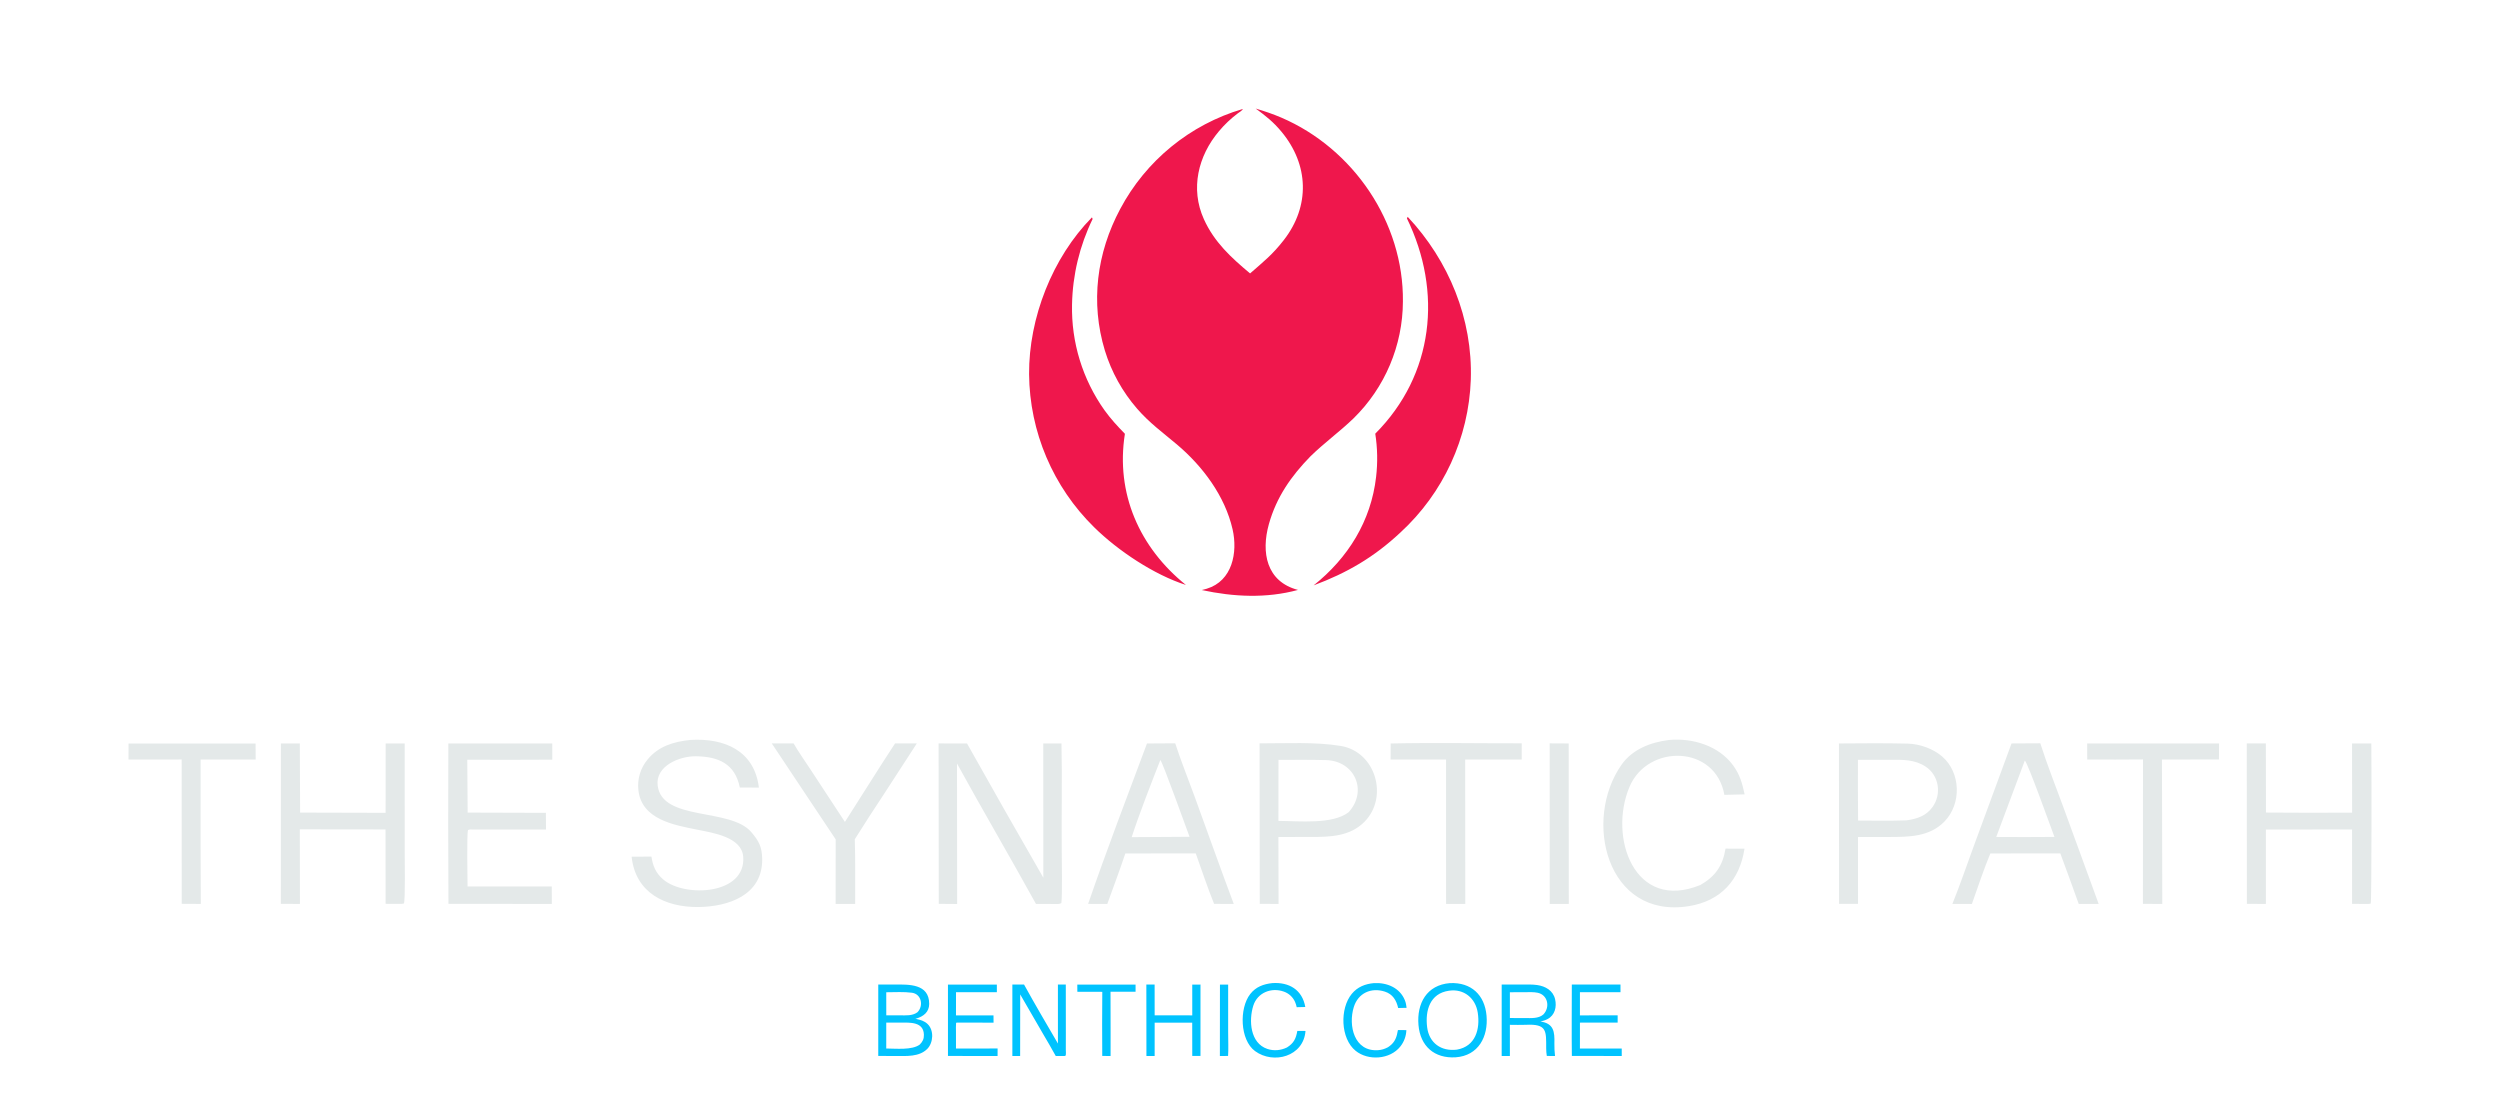
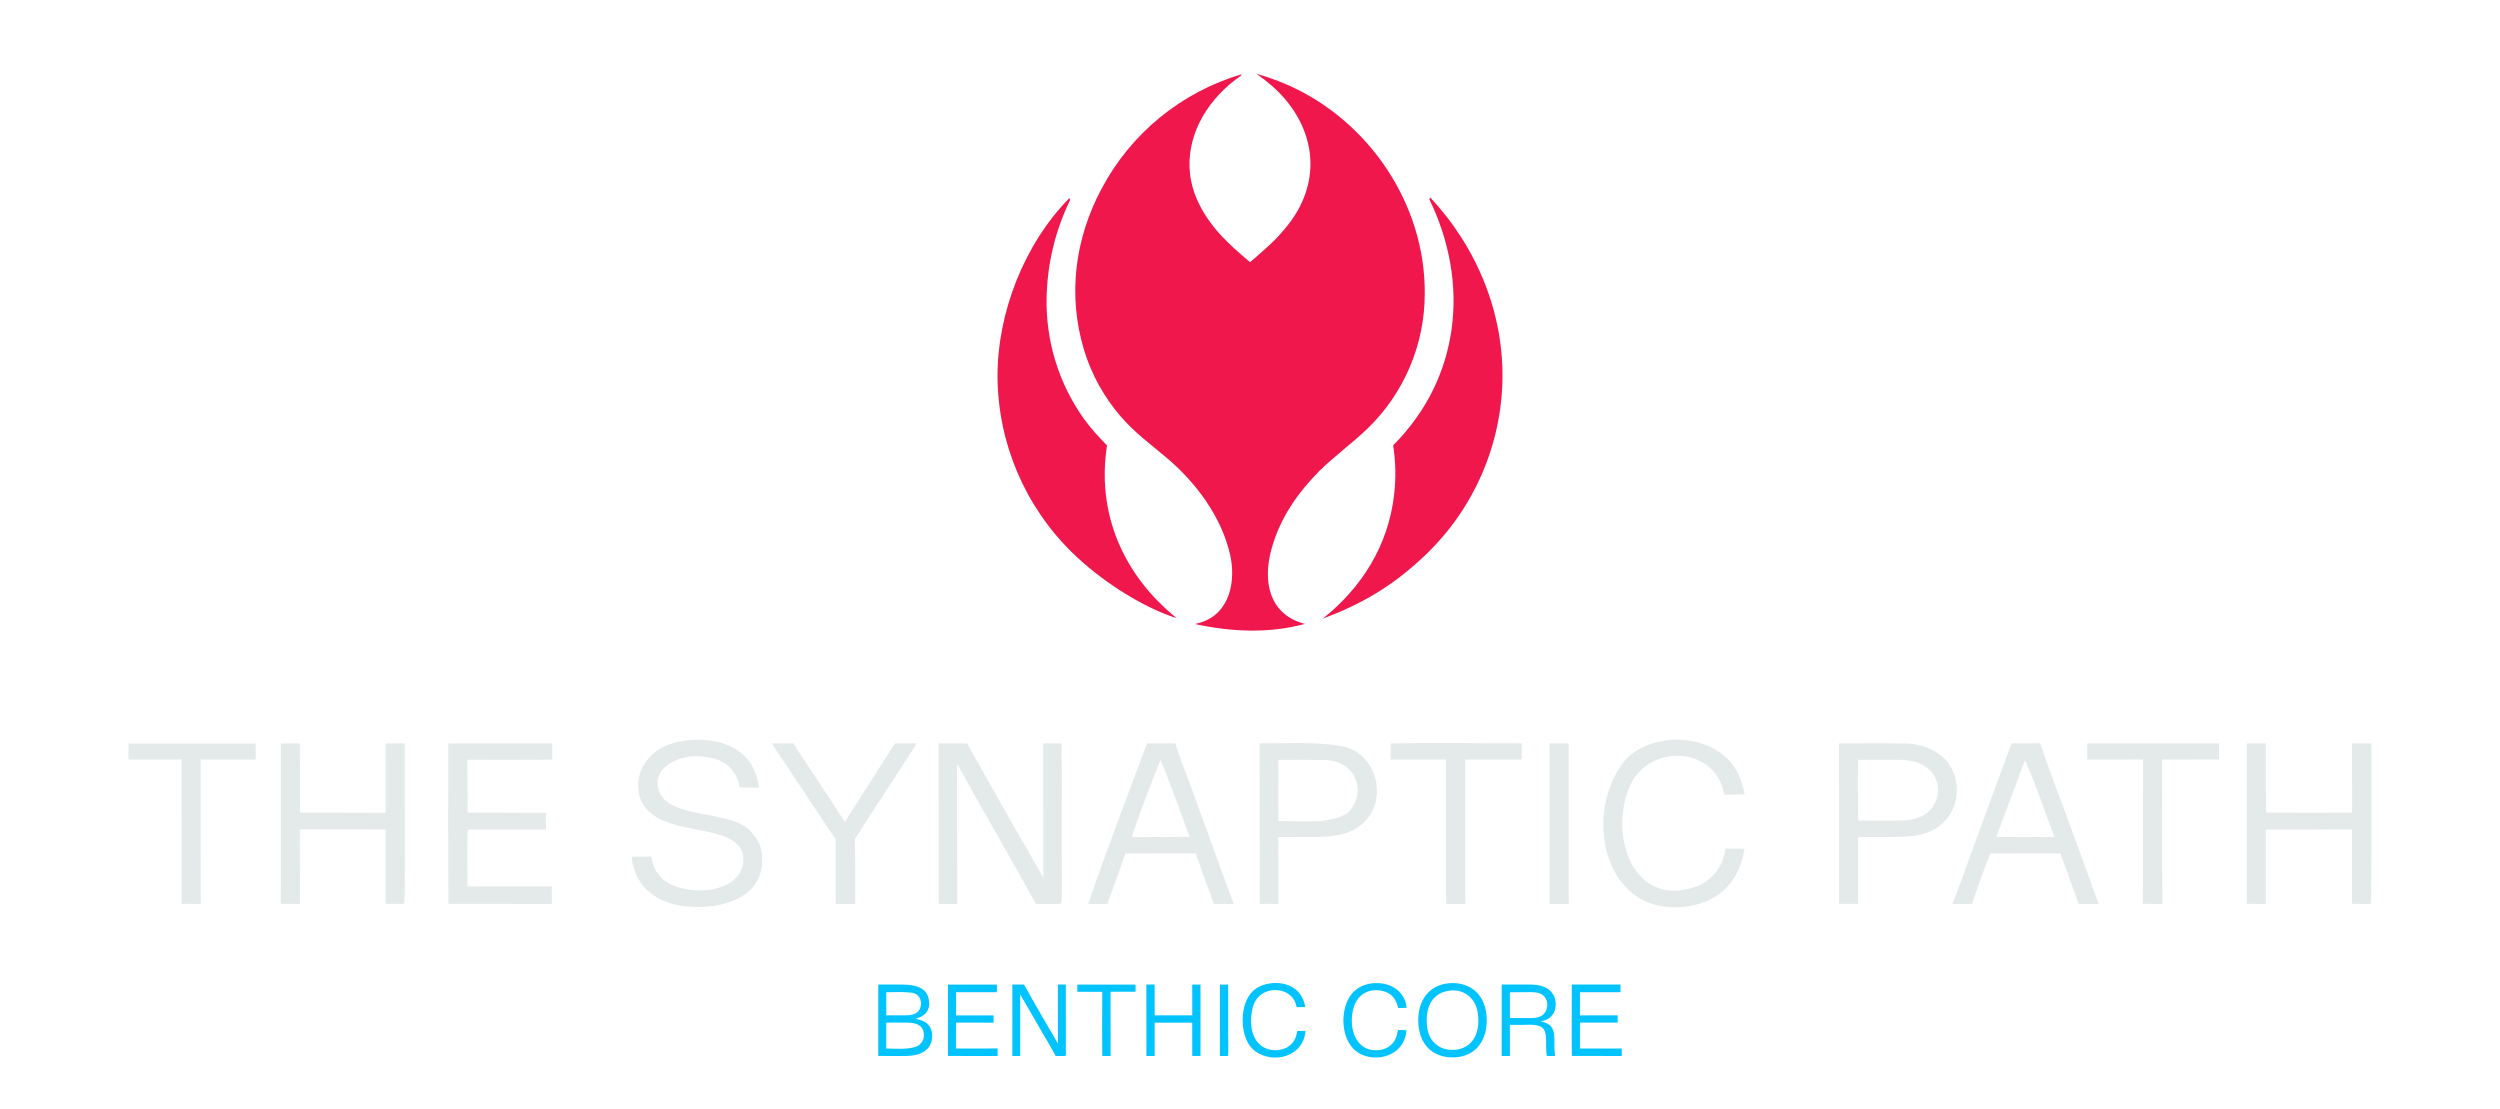
<svg xmlns="http://www.w3.org/2000/svg" role="img" aria-labelledby="brand-title" preserveAspectRatio="xMidYMid meet" viewBox="0 0 482.707 214" width="482.707" height="214">
  <g id="brand-icon" transform="translate(185.3536 12) scale(1.12)">
-     <g id="icon" fill="#ef174c" transform="translate(11.91407 8) scale(0.08417431) translate(-571.912 -525.368)">
+     <g id="icon" fill="#ef174c" transform="translate(6.473223 2) scale(0.09619921) translate(-571.912 -525.368)">
      <path fill-rule="evenodd" d="M 1009.41 526.281 C 1009.93 528.524 1001.28 533.766 999.301 535.254 C 985.128 545.878 972.23 558.104 960.864 571.691 C 917.884 622.511 901.932 689.76 929.812 751.69 C 951.094 798.966 985.73 830.576 1024.55 863.031 C 1052.57 838.488 1070.39 824.632 1093.67 794.668 C 1147.79 724.999 1145.01 640.357 1088.85 572.794 C 1072.16 552.723 1057.03 540.783 1036.04 525.368 C 1053.61 530.559 1071.55 536.609 1088.39 543.84 C 1236.18 607.289 1339.26 758.572 1337.55 920.498 C 1337.23 1010.65 1300.77 1096.91 1236.34 1159.97 C 1208.32 1187.02 1176.66 1209.82 1148.16 1237.69 C 1108.68 1278.12 1078.57 1321.1 1063.06 1376.43 C 1046.8 1434.4 1057.9 1494.37 1122.68 1511.26 C 1057.81 1528.91 990.66 1525.55 925.603 1511.51 C 929.006 1510.7 932.386 1509.8 935.741 1508.81 C 988.309 1492.93 999.531 1434.52 988.705 1387.11 C 973.163 1319.03 927.613 1258.02 874.872 1213.49 C 845.101 1188.35 818.85 1169.59 793.206 1140.12 C 763.114 1105.47 740.614 1064.91 727.156 1021.04 C 697.326 922.641 710.349 821.293 758.532 731.057 C 811.227 631.847 901.654 558.037 1009.41 526.281 z M 1347.34 747.131 C 1431.73 837.1 1480.65 956.384 1476.61 1080.33 C 1472.46 1200.02 1420.4 1313.02 1332.12 1393.94 C 1277.95 1444.48 1223.51 1476.17 1154.69 1501.93 C 1225.17 1445.81 1272.26 1370.28 1282.65 1279.74 C 1286.07 1250.3 1285.5 1220.53 1280.93 1191.24 C 1401.14 1070.75 1418.84 900.479 1345.78 750.338 L 1347.34 747.131 z M 700.694 748.215 L 702.037 751.57 C 675.475 806.181 661.092 865.911 659.881 926.627 C 658.173 1004.07 681.476 1080.01 726.334 1143.16 C 739.792 1161.73 752.289 1175.16 768.16 1191.49 C 748.885 1313.82 798.078 1424.62 893.16 1501.09 C 828.055 1480.34 753.608 1430.67 705.281 1383 C 620.939 1300.29 572.958 1187.43 571.919 1069.3 C 571.241 954.212 619.757 830.288 700.694 748.215 z" />
    </g>
  </g>
  <g id="brand-primary" transform="translate(24 142) scale(0.8095238)">
    <g id="primary" fill="#e4e9e9" transform="translate(1 1) scale(0.1882621) translate(-94.0453 -260.9429)">
      <path fill-rule="evenodd" d="M 2261.07 265.799 C 2290.05 265.585 2319.28 265.29 2348.15 265.994 C 2363.49 266.369 2380.36 272.462 2391.64 282.142 C 2415.68 302.757 2416.51 342.353 2394.7 364.754 C 2375.73 384.252 2349.51 384.197 2325.12 384.276 L 2285.22 384.317 L 2285.23 469.049 L 2261.21 468.982 L 2261.07 265.799 z M 2325.4 286.499 C 2341.52 286.423 2356.77 285.833 2370.97 295.184 C 2388.01 306.411 2391.39 330.136 2379.55 346.456 C 2371.5 357.559 2360.13 361.298 2346.91 363.186 C 2327.05 363.965 2305.33 363.543 2285.31 363.474 C 2285.1 337.827 2285.04 312.179 2285.13 286.532 L 2325.4 286.499 z M 1527.04 265.681 C 1560.17 265.731 1597.6 263.612 1629.83 268.912 C 1674.21 276.211 1690.81 333.72 1659.96 365.013 C 1641.63 383.611 1616.5 384.287 1592.25 384.244 L 1550.9 384.279 L 1551.1 469.103 L 1527.28 469.011 L 1527.04 265.681 z M 1551 286.624 C 1571.18 286.49 1590.95 286.37 1611.11 286.871 C 1647.69 287.781 1664.37 325.954 1639.91 352.86 C 1619.59 368.662 1577.42 364.044 1550.92 363.895 L 1551 286.624 z M 2479.72 265.774 L 2516.17 265.583 C 2524.15 290.842 2535.85 320.669 2545.1 345.781 L 2590.13 469.116 L 2564.84 469.082 C 2557.2 447.69 2549.43 426.347 2541.52 405.055 L 2517.25 405.111 L 2452.9 405.137 C 2445.06 423.603 2436.36 449.924 2429.48 469.153 L 2404.77 469.081 C 2414.05 446.267 2423.17 419.614 2431.69 396.316 L 2479.72 265.774 z M 2496.53 287.486 C 2499.91 289.202 2529.8 372.857 2534.09 384.205 L 2496.75 384.378 L 2460.34 384.257 L 2496.53 287.486 z M 1384.4 265.82 L 1420.16 265.6 C 1427.01 286.812 1437.01 311.895 1444.86 333.39 C 1461.3 378.428 1477.46 424.332 1494.35 469.119 L 1469.44 469.037 C 1461.37 449.193 1453.5 425.51 1446.19 405.111 L 1422.09 405.1 L 1356.96 405.148 C 1349.91 426.324 1341.72 448.098 1334.12 469.151 L 1309.83 469.05 C 1332.81 402.261 1359.65 332.09 1384.4 265.82 z M 1401.32 286.767 C 1404.35 289.689 1434.2 373.201 1438.33 384.021 L 1402.5 384.265 L 1365.03 384.479 C 1374.14 356.19 1390.32 314.796 1401.32 286.767 z M 1120.38 265.757 L 1156.4 265.785 C 1188.29 322.675 1220.53 379.374 1253.09 435.88 L 1252.98 265.787 L 1276.06 265.799 C 1277.09 310.119 1276 356.205 1276.39 400.671 C 1276.48 412.02 1277.22 458.979 1275.94 468.033 C 1273.14 469.711 1269.93 469.197 1266.5 469.15 L 1243.78 469.133 C 1210.9 409.51 1176.39 350.779 1143.7 291.212 L 1143.89 469.179 L 1120.6 469 L 1120.38 265.757 z M 805.759 261.337 C 848.966 258.663 887.079 274.894 892.708 321.696 L 868.563 321.643 C 862.496 291.533 841.635 282.386 812.856 282.026 C 792 281.765 761.414 294.388 764.463 319.124 C 770.077 364.664 856.41 346.958 882.992 378.002 C 892.751 389.398 896.632 396.77 896.902 412.196 C 897.469 458.038 854.161 472.568 816.152 473.032 C 773.547 473.422 736.246 454.825 731.491 409.269 L 756.542 409.119 C 758.424 420.732 761.751 429.978 772.006 438.491 C 799.391 461.222 876.544 457.433 872.845 409.272 C 870.929 384.335 834.692 379.081 814.37 374.981 C 785.488 369.153 744.141 362.266 740.068 325.026 C 738.463 311.044 742.639 297.014 751.629 286.186 C 765.49 269.204 784.783 263.557 805.759 261.337 z M 2777.74 265.733 L 2801.93 265.755 L 2802.08 353.338 C 2838.45 353.627 2874.82 353.662 2911.19 353.445 L 2911.1 265.844 L 2935.54 265.775 C 2935.88 286.217 2936.03 466.172 2934.81 468.658 L 2932.25 469.098 L 2911.15 469.034 L 2911.13 374.775 L 2801.98 374.837 L 2801.97 469.119 L 2777.9 468.996 L 2777.74 265.733 z M 419.858 265.804 L 443.97 265.766 L 443.998 402.566 C 443.982 410.305 444.925 465.273 442.914 468.616 L 440.25 469.004 L 419.788 468.975 L 419.686 374.741 L 311.095 374.602 L 311.265 469.104 L 287.055 468.992 L 287.123 265.792 L 311.095 265.807 L 311.47 353.378 L 419.79 353.669 L 419.858 265.804 z M 499.264 265.825 L 630.941 265.841 L 630.965 286.312 C 595.062 286.546 559.159 286.577 523.256 286.403 L 523.738 353.384 L 622.855 353.688 L 623.01 374.865 L 529.75 374.834 C 527.061 374.721 526.781 374.528 524.211 375.498 C 522.46 380.985 523.589 437.229 523.611 446.982 L 630.322 447.016 L 630.367 469.114 L 499.411 468.975 C 499.007 401.259 498.958 333.541 499.264 265.825 z M 2045.71 261.405 C 2075.57 258.579 2108.76 268.644 2126.96 293.539 C 2135.69 305.489 2138.49 316.306 2141.58 330.302 L 2115.89 330.906 C 2104.83 267.514 2018.91 266.021 1995.77 320.644 C 1968.67 384.608 2001.93 479.364 2085.56 445.094 C 2104.48 434.26 2113.87 420.582 2117.37 399.034 L 2141.4 399.118 C 2135.44 438.493 2111.74 465.445 2070.76 471.935 C 1966.38 488.465 1936.43 362.319 1985.76 292.548 C 1999.4 273.258 2022.41 264.246 2045.71 261.405 z M 1065.24 265.728 L 1092.83 265.707 L 1050.78 330.531 C 1038.34 349.251 1026.15 368.135 1014.21 387.179 C 1015.1 413.279 1014.56 442.72 1014.68 469.086 L 989.937 469.065 L 989.997 387.298 L 909.016 265.719 L 936.691 265.734 C 942.249 275.513 951.795 289.175 958.111 298.795 L 1001.7 365.192 C 1023.01 332.115 1043.61 298.578 1065.24 265.728 z M 2575.54 265.842 L 2742.63 265.794 L 2742.51 286.069 L 2670.29 286.168 L 2670.53 397.25 L 2670.7 469.134 L 2646.18 468.998 L 2646.27 286.028 C 2622.71 286.243 2599.15 286.276 2575.6 286.125 L 2575.54 265.842 z M 1693.14 265.845 C 1746.7 264.622 1805.17 265.736 1859.17 265.62 L 1859.15 286.187 L 1787.53 286.189 L 1787.6 397.5 L 1787.67 469.06 L 1763.32 469.131 L 1763.26 286.181 L 1693.04 286.125 L 1693.14 265.845 z M 94.134 265.877 L 255.053 265.872 L 255.177 286.189 L 185.418 286.133 L 185.413 399.482 L 185.67 469.094 L 161.486 468.969 L 161.405 286.113 L 94.045 286.202 L 94.134 265.877 z M 1894.59 265.666 L 1918.68 265.793 L 1918.81 469.091 L 1894.65 469.085 L 1894.59 265.666 z" />
    </g>
  </g>
  <g id="brand-secondary" transform="translate(168.7765 189) scale(0.8)">
    <g id="secondary-benthic" fill="#00c3ff" transform="translate(1 1) scale(0.06359473) translate(-122.027 -595.9895)">
      <path fill-rule="evenodd" d="M 2291.77 596.42 C 2372.44 592.815 2423.69 641.337 2430.55 720.114 C 2437.48 799.567 2399.89 871.985 2313.25 878.03 C 2232.8 882.993 2179.06 835.942 2172.25 755.383 C 2165.37 674.06 2203.15 603.361 2291.77 596.42 z M 2287.77 625.348 C 2344.31 616.682 2388.8 653.384 2397.24 708.652 C 2406.78 771.148 2388.87 836.599 2318.05 848.906 C 2258.74 856.39 2212.6 823.849 2205.12 763.777 C 2197.18 700.102 2215.9 635.524 2287.77 625.348 z M 122.035 601.847 L 185.485 601.787 C 237.08 601.71 315.488 598.131 315.327 675.298 C 315.264 706.029 294.146 722.681 266.056 731.097 L 265.69 732.392 C 282.133 735.859 296.627 739.685 309.217 751.632 C 334.126 775.268 331.388 822.877 307.758 846.358 C 277.12 876.802 229.197 873.093 189.367 873.005 L 122.027 872.849 L 122.035 601.847 z M 265.69 732.392 C 264.045 732.48 264.531 732.644 263.242 732.153 C 263.407 731.096 265.256 731.19 266.056 731.097 L 265.69 732.392 z M 152.349 746.342 L 208.034 746.199 C 242.526 746.187 293.969 742.866 295.236 792.298 C 295.644 808.231 290.773 818.096 279.756 829.461 C 251.02 851.55 188.65 844.802 152.339 844.581 L 152.349 746.342 z M 152.35 631.081 L 155.082 631.067 C 185.256 630.92 220.104 628.932 249.718 632.907 C 285.985 637.775 295.063 682.585 270.61 707.082 C 251.47 721.302 226.336 718.771 203.616 718.693 L 152.441 718.665 C 152.225 689.471 152.194 660.275 152.35 631.081 z M 2488.06 601.913 L 2567.23 601.855 C 2585.92 601.849 2604.06 601.097 2622.65 603.72 C 2654.23 608.176 2683.02 624.605 2690.72 657.452 C 2697.56 686.64 2690.02 718.445 2661.85 733.011 C 2652.64 737.827 2645.13 739.788 2635.16 742.084 C 2685.63 749.727 2689.32 780.248 2688.08 825.156 C 2687.65 840.647 2688.78 857.557 2690.45 872.964 L 2659.27 872.894 C 2657.57 863.549 2657.19 853.461 2656.94 843.984 C 2656.89 777.646 2660.55 750.522 2579.44 754.68 C 2561.98 755.575 2537.08 754.771 2519.1 754.732 L 2519.16 873.006 L 2488.01 873.074 L 2488.06 601.913 z M 2519.15 631.107 L 2578.78 630.814 C 2593.95 630.745 2608.87 629.967 2623.83 632.871 C 2663.5 640.575 2672.76 687.941 2646.05 715.584 C 2627.48 731.68 2598.99 729.117 2575.91 729.062 L 2519.18 728.922 L 2519.15 631.107 z M 630.971 601.931 L 675.39 601.936 C 715.833 675.638 761.492 752.937 803.926 825.815 L 803.846 601.903 L 833.791 601.949 L 833.956 789.767 L 833.816 847.932 C 833.809 853.282 835.138 867.845 832.967 871.728 C 829.55 873.769 828.877 873.073 824.5 873.066 L 795.64 873.028 C 781.01 845.617 762.187 814.659 746.488 787.442 L 660.736 639.278 L 660.488 872.974 L 630.975 872.985 L 630.971 601.931 z M 2754.2 601.854 L 2938.92 601.919 L 2938.94 630.904 L 2784.99 630.952 L 2784.98 718.918 L 2928.16 718.602 C 2928.01 727.712 2928.13 737.134 2928.15 746.272 L 2796.24 746.3 L 2785.01 746.439 L 2784.95 844.772 L 2943.62 844.735 L 2943.69 872.95 L 2754.36 872.846 C 2753.15 783.371 2754.23 691.539 2754.2 601.854 z M 386.54 601.967 L 572.111 602.026 L 572.138 630.899 L 417.086 630.928 L 417.008 718.912 L 559.369 718.874 L 559.597 746.505 L 423.75 746.216 C 419.932 746.288 419.894 745.646 417.362 747.445 C 416.354 754.696 416.935 772.39 416.946 780.733 L 417.016 844.675 C 469.666 844.969 522.317 844.887 574.966 844.429 L 574.839 872.975 L 386.584 872.904 L 386.54 601.967 z M 1139.48 601.895 L 1170.87 601.862 L 1170.98 718.802 L 1313.73 718.841 L 1313.68 601.964 L 1344.94 601.942 L 1344.92 872.9 L 1329.75 872.904 L 1313.74 872.832 C 1313.9 830.757 1313.84 788.681 1313.54 746.607 L 1171.02 746.5 L 1170.97 873.019 L 1139.77 872.996 L 1139.48 601.895 z M 2003.45 596.391 C 2052.44 593.763 2101.17 613.714 2120.58 661.341 C 2124.58 671.169 2125.75 679.877 2127.19 690.216 L 2095.18 690.949 C 2088.4 661.421 2074.53 638.322 2044.62 628.688 C 1992.57 611.921 1943.24 634.205 1926.77 687.315 C 1905.01 757.534 1928.19 857.558 2019.3 850.9 C 2033.29 849.878 2043.65 846.349 2055.98 840.016 C 2057.88 838.799 2059.75 837.532 2061.58 836.217 C 2083.97 820.001 2089.99 800.154 2094.25 774.501 C 2104.94 774.53 2115.62 774.64 2126.31 774.83 C 2125.56 797.562 2117.47 819.441 2103.26 837.193 C 2064.1 886.507 1981.55 892.054 1933.71 853.302 C 1876.03 806.576 1873.13 692.772 1919.24 637.052 C 1941.1 610.629 1970.12 599.423 2003.45 596.391 z M 1617.53 596.391 C 1681.39 592.128 1731.32 621.776 1742.69 687.049 C 1731.89 687.185 1720.9 687.564 1710.08 687.827 C 1708.59 680.861 1706.61 673.842 1703.64 667.352 C 1695.54 649.449 1680.54 635.59 1662.05 628.936 C 1614.63 611.429 1561.07 632.255 1545.36 682.087 C 1527.68 738.16 1533.29 824.278 1598.77 846.214 C 1623.4 854.466 1650.03 851.941 1673.18 840.602 C 1699 824.511 1707.31 807.151 1712.41 777.949 L 1743.49 778.048 C 1736.27 874.829 1622.2 905.888 1552.03 854.429 C 1494.32 812.108 1491.54 691.794 1533.71 637.921 C 1555.21 610.449 1583.75 600.13 1617.53 596.391 z M 877.448 602.03 L 1098.56 602.055 L 1098.58 629.198 L 1003.49 629.269 L 1003.82 782.5 L 1003.76 872.988 L 972.141 872.872 C 971.366 792.742 971.652 709.684 972.262 629.537 L 877.572 629.262 L 877.448 602.03 z M 1418.82 602.05 L 1449.95 601.948 L 1449.95 783.114 C 1449.96 807.117 1451.5 850.653 1449.63 872.88 L 1418.53 872.997 L 1418.82 602.05 z" />
    </g>
  </g>
</svg>
